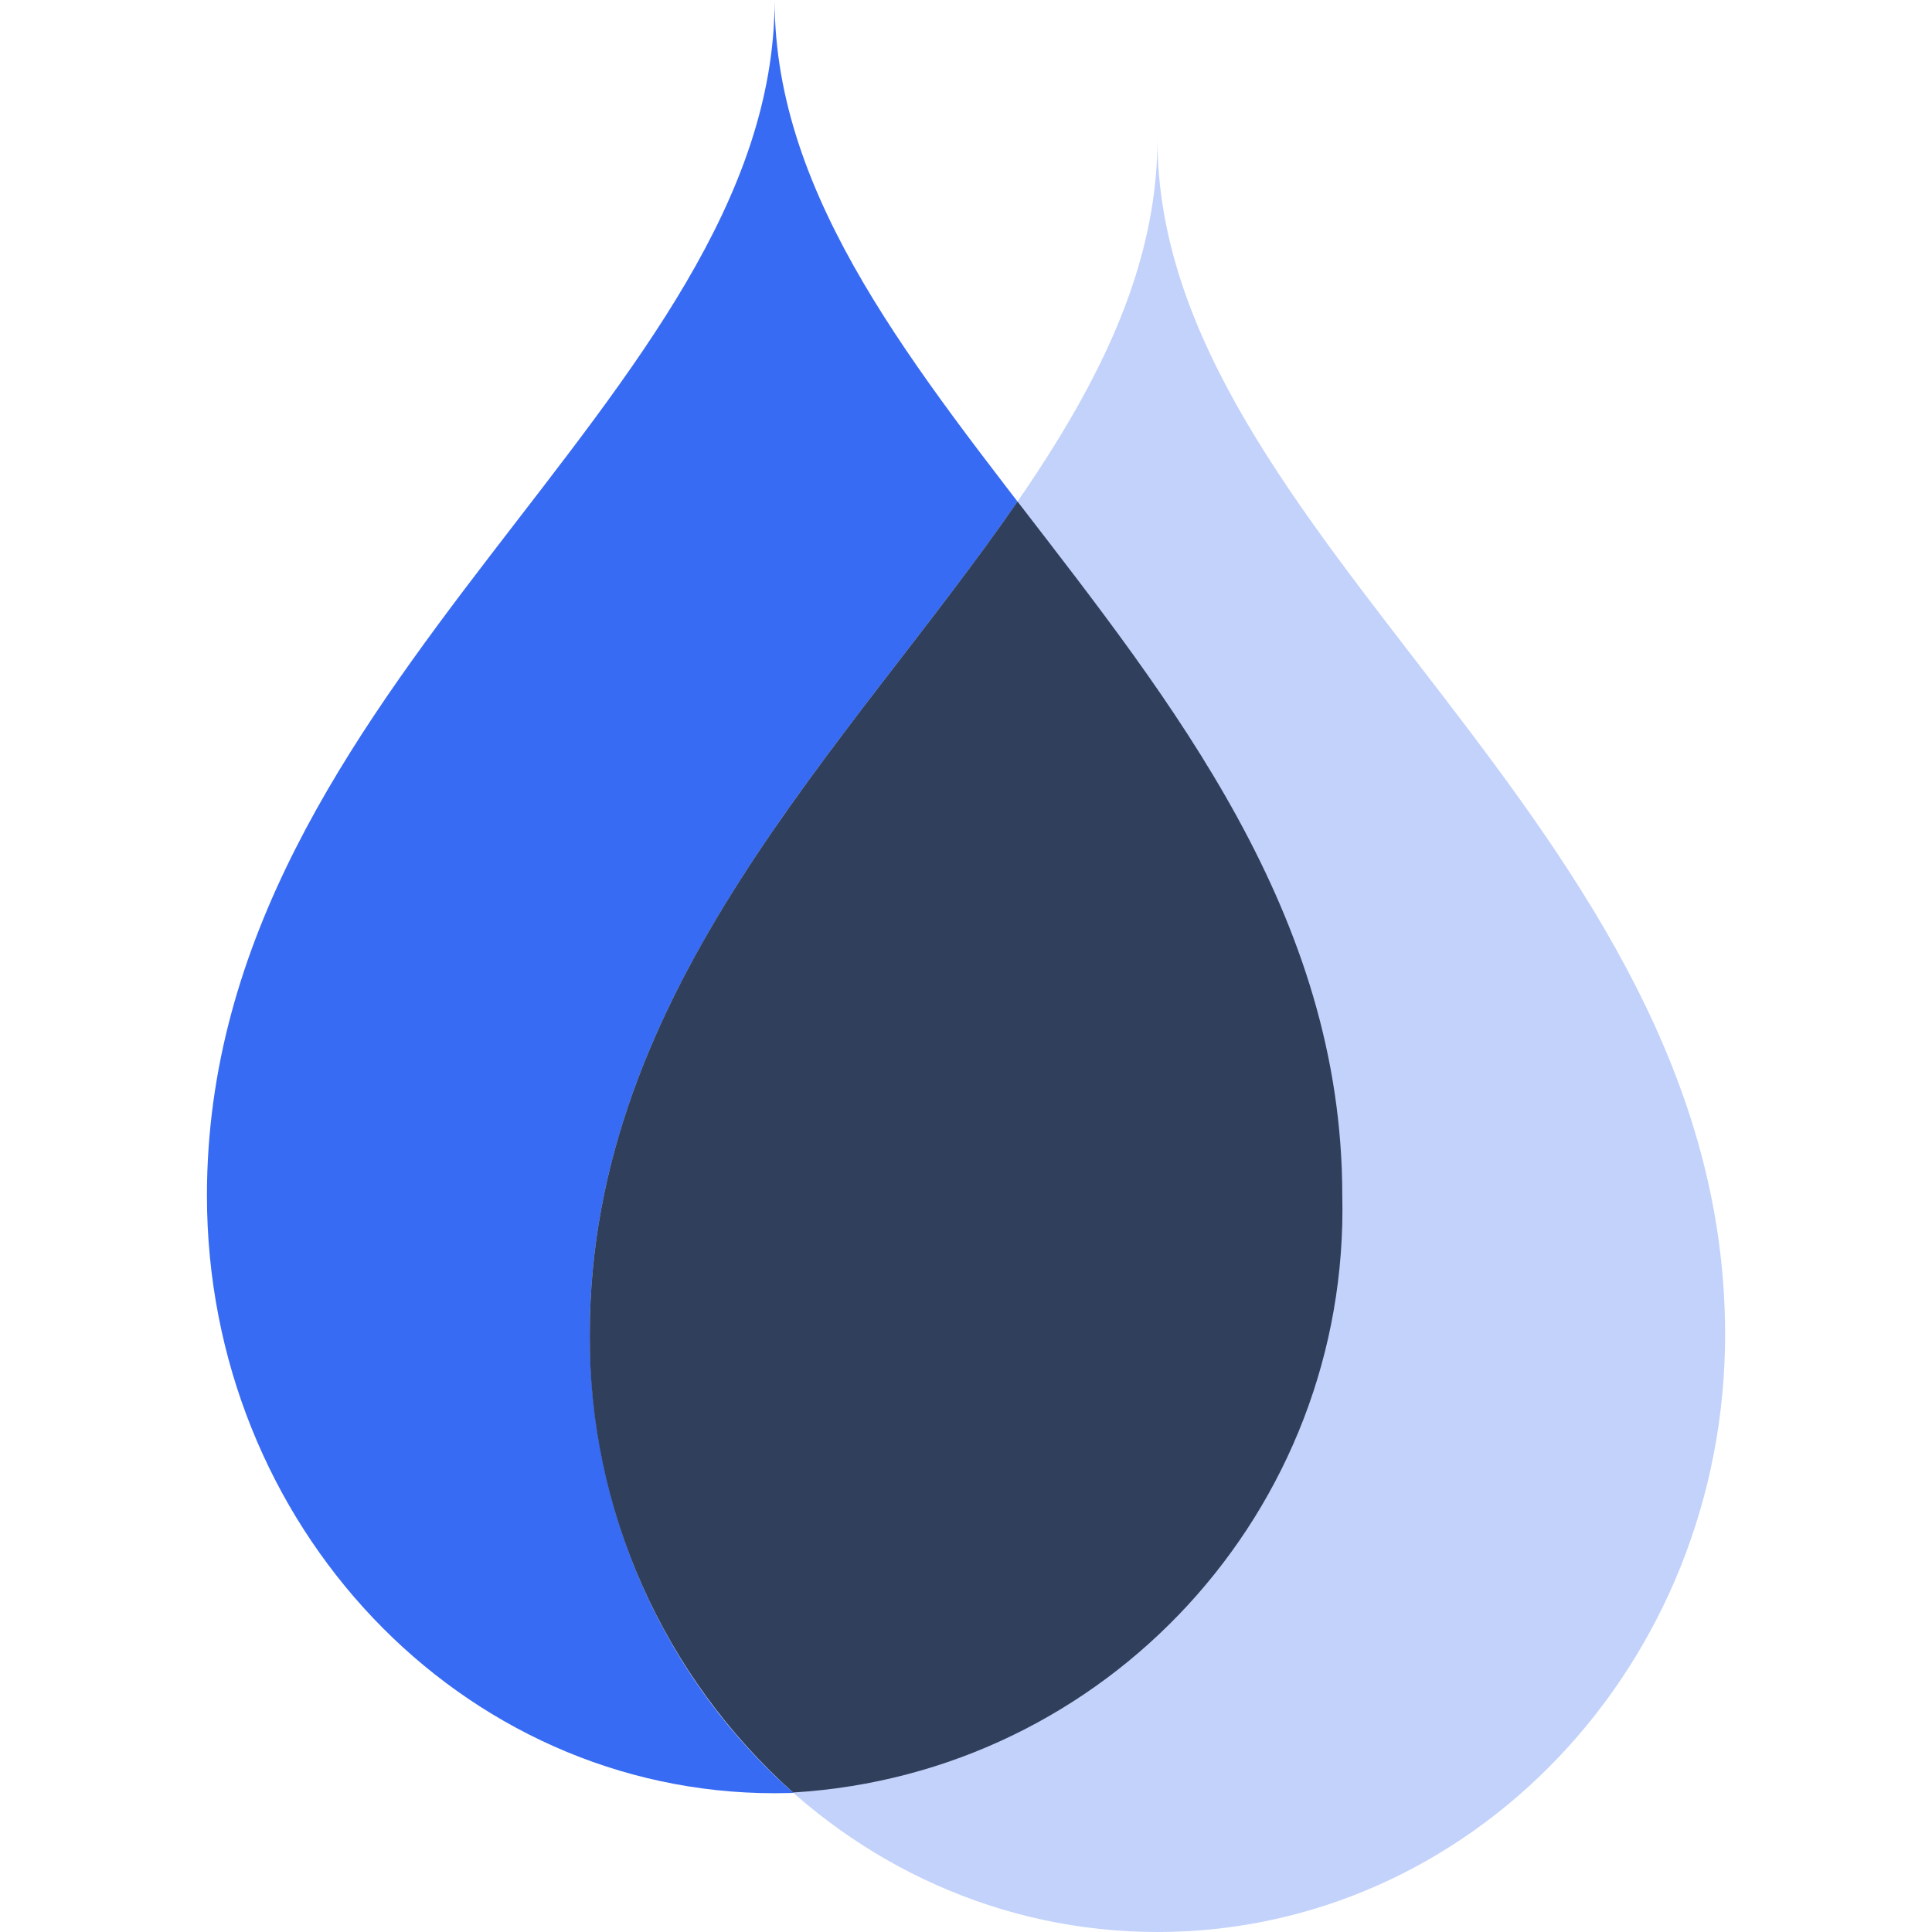
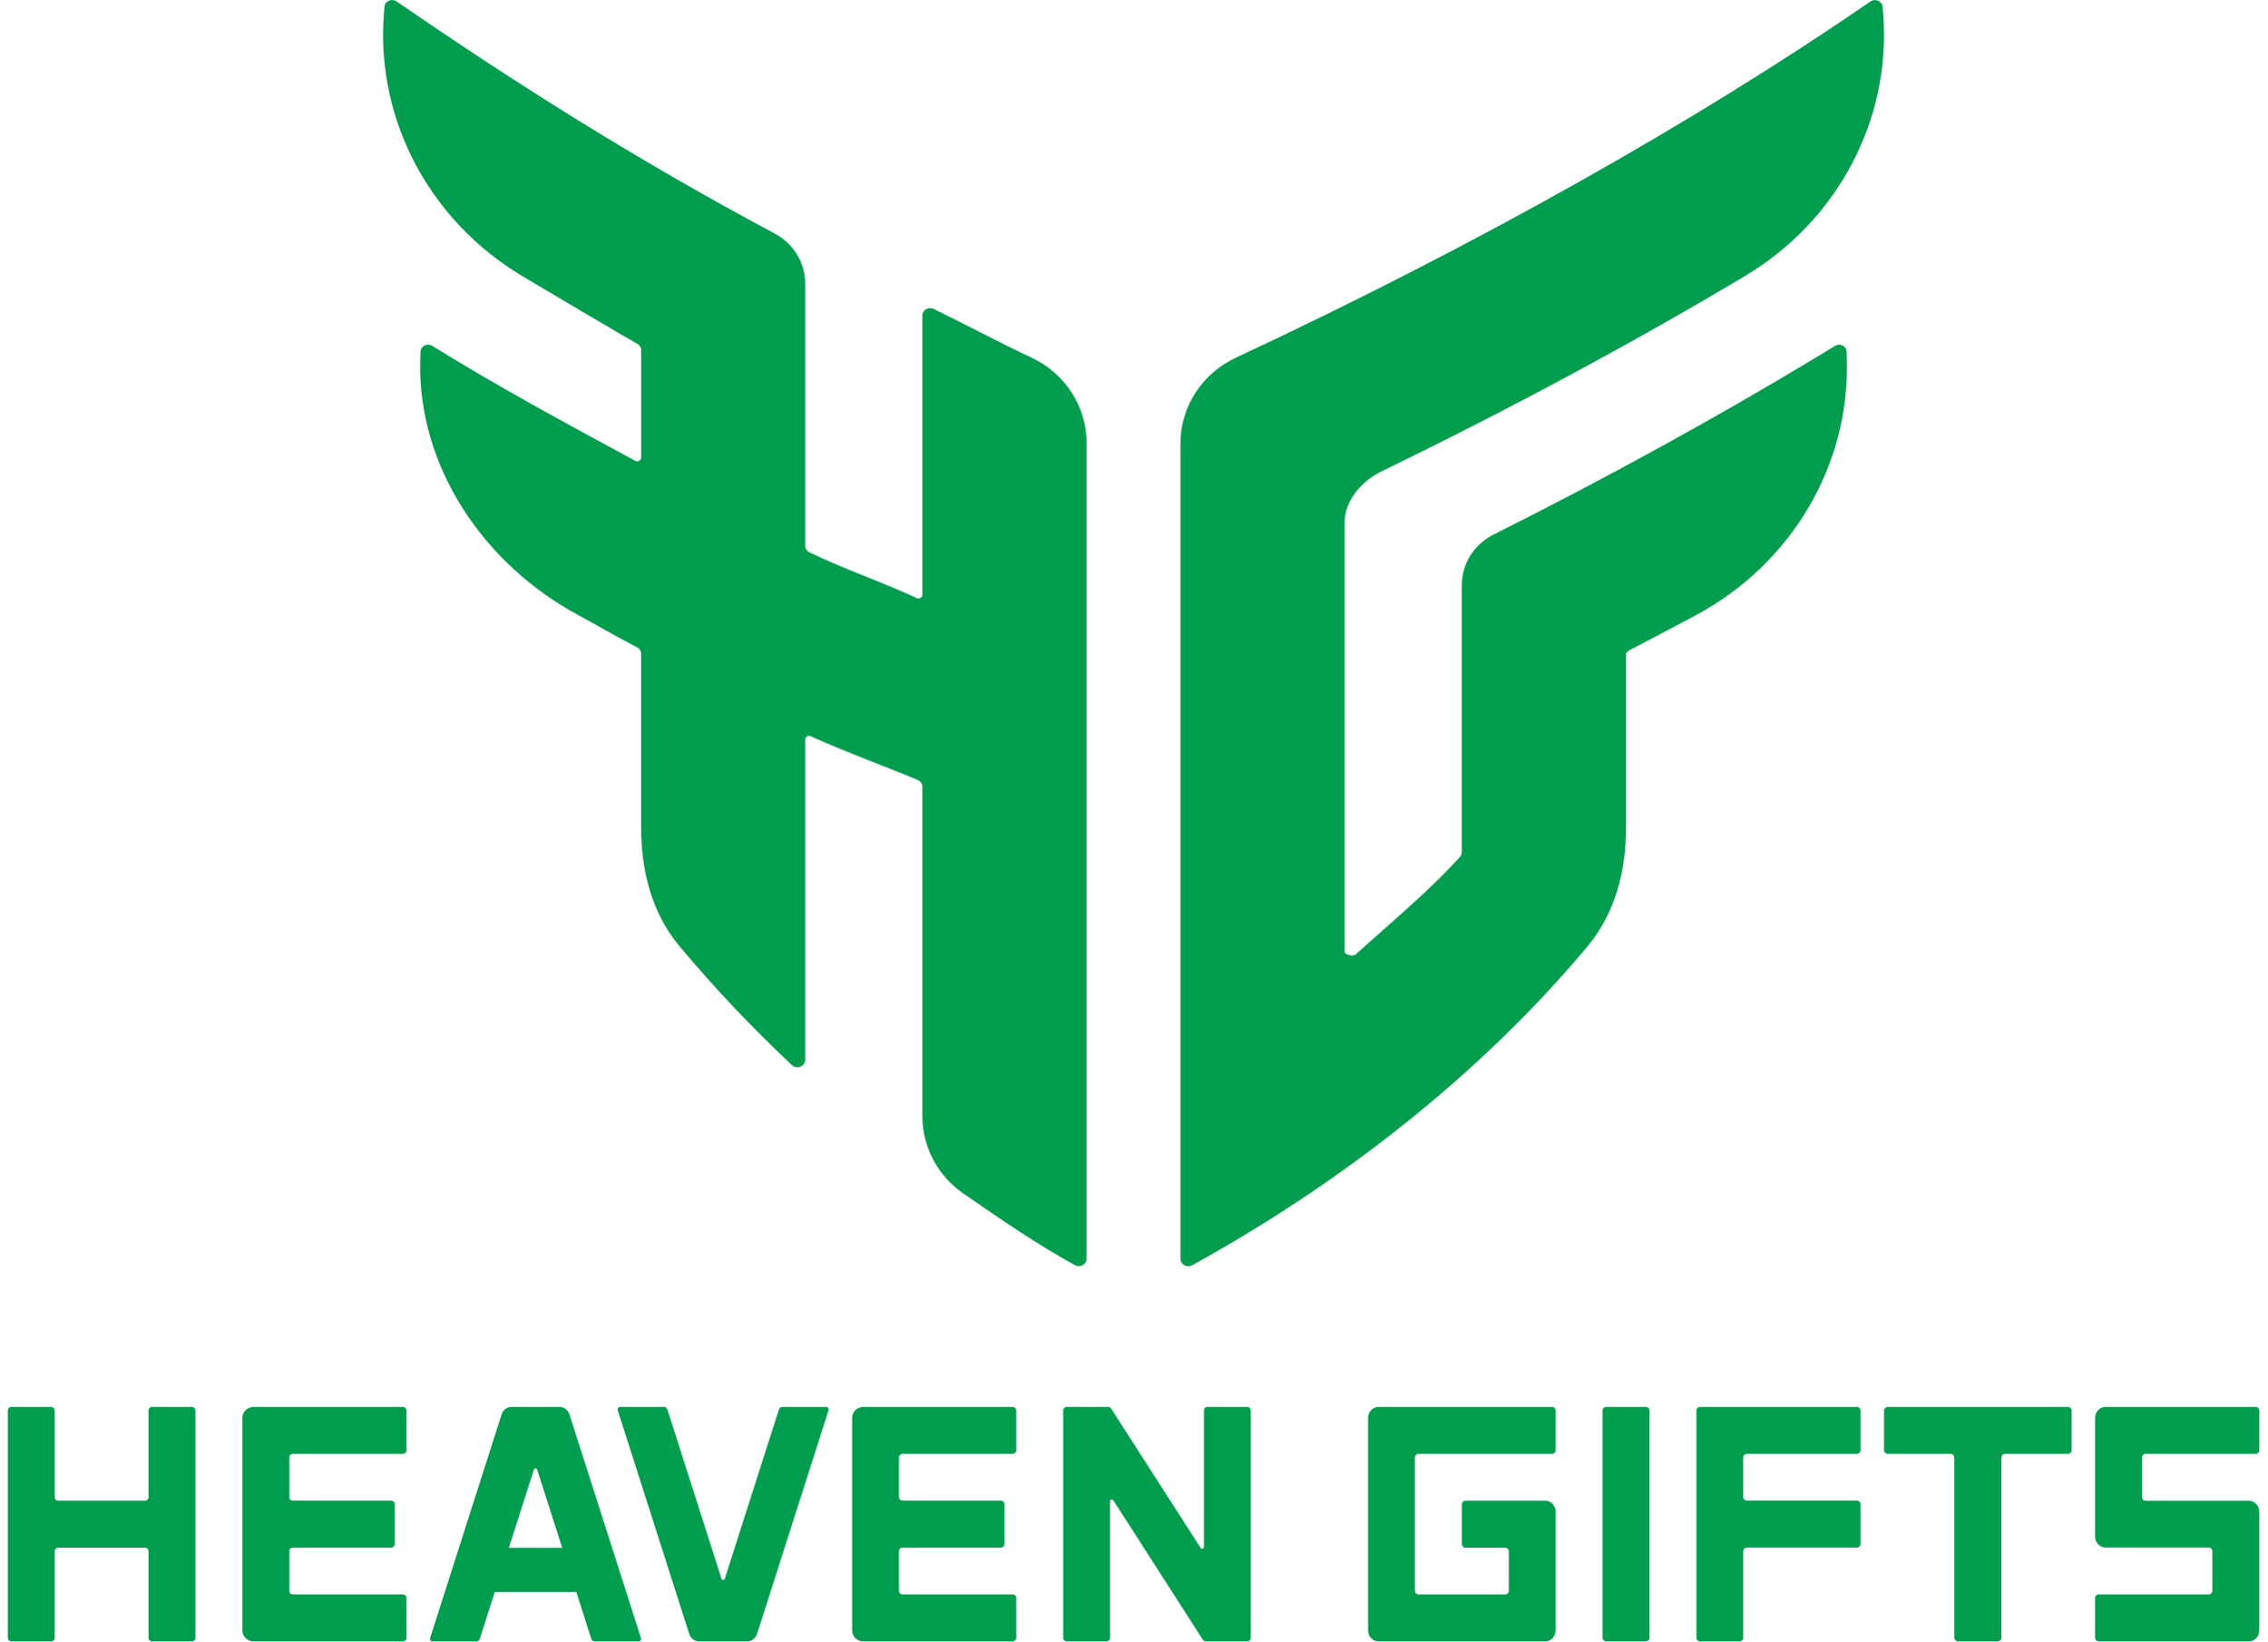
- <svg xmlns="http://www.w3.org/2000/svg" width="32" height="32" class="icon" viewBox="0 0 1024 1024">
-   <path fill="#386BF3" d="M410.558.109c0 210.974-300.876 361.752-300.876 633.548 0 174.943 134.704 316.787 300.876 316.787s300.877-141.817 300.877-316.787C711.408 361.752 410.558 210.974 410.558.109" />
-   <path fill="#C3D2FB" d="M613.469 73.665c0 211.055-300.877 361.914-300.877 633.547C312.592 882.156 447.296 1024 613.47 1024s300.876-141.817 300.876-316.788C914.29 435.58 613.469 284.72 613.469 73.665" />
-   <path fill="#303F5B" d="M312.592 707.212c0-183.713 137.636-312.171 226.723-441.39 81.702 106.112 172.12 218.74 172.12 367.726A309.755 309.755 0 0 1 420.36 950.064a323.1 323.1 0 0 1-107.769-242.852z" />
+ <svg xmlns="http://www.w3.org/2000/svg" width="145px" height="105px" viewBox="0 0 145 105" version="1.1">
+   <g id="页面-1" stroke="none" stroke-width="1" fill="none" fill-rule="evenodd">
+     <g id="Announcement-" transform="translate(-888, -80)" fill="#009D4E" fill-rule="nonzero">
+       <g id="new-logo" transform="translate(887, 80)">
+         <g id="Group" transform="translate(1.5, 0)">
+           <path d="M9.222,90 C9.099,90 9,90.105 9,90.235 L9,95.767 C9,95.897 8.901,96.002 8.778,96.002 L3.222,96.002 C3.099,96.002 3,95.897 3,95.767 L3,90.235 C3,90.105 2.901,90 2.778,90 L0.222,90 C0.1,90 0,90.105 0,90.235 L0,104.765 C0,104.894 0.1,105 0.222,105 L2.778,105 C2.901,105 3,104.894 3,104.765 L3,99.242 C3,99.112 3.099,99.007 3.222,99.007 L8.778,99.007 C8.901,99.007 9,99.112 9,99.242 L9,104.765 C9,104.894 9.099,105 9.222,105 L11.778,105 C11.901,105 12,104.894 12,104.765 L12,90.235 C12,90.105 11.901,90 11.778,90 L9.222,90 Z M25.5,90.235 C25.5,90.105 25.392,90 25.26,90 L15.721,90 C15.323,90 15,90.316 15,90.706 L15,104.293 C15,104.684 15.323,105 15.721,105 L25.26,105 C25.392,105 25.5,104.894 25.5,104.765 L25.5,102.231 C25.5,102.101 25.392,101.996 25.26,101.996 L18.236,101.996 C18.103,101.996 17.995,101.891 17.995,101.76 L17.995,99.237 C17.995,99.108 18.103,99.002 18.236,99.002 L24.507,99.002 C24.64,99.002 24.748,98.897 24.748,98.767 L24.748,96.232 C24.748,96.103 24.64,95.997 24.507,95.997 L18.236,95.997 C18.103,95.997 17.995,95.892 17.995,95.762 L17.995,93.239 C17.995,93.109 18.103,93.004 18.236,93.004 L25.26,93.004 C25.392,93.004 25.5,92.898 25.5,92.768 L25.5,90.235 Z M41.97,90 C42.066,90 42.152,90.065 42.183,90.161 L45.643,100.988 C45.678,101.094 45.822,101.094 45.856,100.988 L49.317,90.161 C49.347,90.065 49.433,90 49.53,90 L52.343,90 C52.45,90 52.526,90.111 52.492,90.217 L47.921,104.518 C47.829,104.806 47.572,105 47.282,105 L44.218,105 C43.928,105 43.671,104.806 43.579,104.518 L39.008,90.217 C38.974,90.111 39.05,90 39.157,90 Z M35.282,90 C35.572,90 35.829,90.194 35.921,90.482 L40.492,104.782 C40.526,104.89 40.45,105 40.343,105 L37.53,105 C37.433,105 37.348,104.935 37.317,104.84 L36.359,101.841 L31.142,101.841 L30.183,104.84 C30.152,104.935 30.067,105 29.97,105 L27.157,105 C27.05,105 26.974,104.89 27.008,104.782 L31.579,90.482 C31.671,90.194 31.928,90 32.218,90 Z M33.857,94.012 C33.822,93.905 33.678,93.905 33.644,94.012 L32.044,99.016 L35.456,99.016 Z M64.5,90.235 C64.5,90.105 64.392,90 64.26,90 L54.721,90 C54.323,90 54,90.316 54,90.706 L54,104.293 C54,104.684 54.323,105 54.721,105 L64.26,105 C64.392,105 64.5,104.894 64.5,104.765 L64.5,102.231 C64.5,102.101 64.392,101.996 64.26,101.996 L57.236,101.996 C57.103,101.996 56.995,101.891 56.995,101.76 L56.995,99.237 C56.995,99.108 57.103,99.002 57.236,99.002 L63.507,99.002 C63.64,99.002 63.748,98.897 63.748,98.767 L63.748,96.232 C63.748,96.103 63.64,95.997 63.507,95.997 L57.236,95.997 C57.103,95.997 56.995,95.892 56.995,95.762 L56.995,93.239 C56.995,93.109 57.103,93.004 57.236,93.004 L64.26,93.004 C64.392,93.004 64.5,92.898 64.5,92.768 L64.5,90.235 Z M76.5,98.964 C76.5,99.08 76.359,99.126 76.297,99.03 L70.566,90.103 C70.525,90.039 70.456,90 70.382,90 L67.722,90 C67.599,90 67.5,90.105 67.5,90.235 L67.5,104.765 C67.5,104.894 67.599,105 67.722,105 L70.278,105 C70.401,105 70.5,104.894 70.5,104.765 L70.5,96.036 C70.5,95.92 70.641,95.874 70.703,95.97 L76.434,104.897 C76.475,104.961 76.544,105 76.617,105 L79.278,105 C79.401,105 79.5,104.894 79.5,104.765 L79.5,90.235 C79.5,90.105 79.401,90 79.278,90 L76.722,90 C76.599,90 76.5,90.105 76.5,90.235 L76.5,98.964 Z M93.222,96.002 C93.099,96.002 93,96.108 93,96.239 L93,98.771 C93,98.901 93.099,99.007 93.222,99.007 L95.778,99.007 C95.901,99.007 96,99.112 96,99.242 L96,101.76 C96,101.891 95.901,101.996 95.778,101.996 L90.221,101.996 C90.099,101.996 90,101.891 90,101.76 L90,93.239 C90,93.109 90.099,93.004 90.221,93.004 L98.778,93.004 C98.9,93.004 99,92.898 99,92.768 L99,90.235 C99,90.105 98.9,90 98.778,90 L87.667,90 C87.299,90 87,90.317 87,90.708 L87,104.293 C87,104.684 87.298,105 87.666,105 L98.332,105 C98.701,105 99,104.683 99,104.291 L99,96.709 C99,96.318 98.702,96.002 98.334,96.002 L93.222,96.002 Z M102,104.765 C102,104.894 102.099,105 102.222,105 L104.778,105 C104.9,105 105,104.894 105,104.765 L105,90.235 C105,90.105 104.9,90 104.778,90 L102.222,90 C102.099,90 102,90.105 102,90.235 L102,104.765 Z M120.254,90 C120.114,90 120,90.105 120,90.235 L120,92.768 C120,92.898 120.114,93.004 120.254,93.004 L124.244,93.004 C124.384,93.004 124.498,93.109 124.498,93.239 L124.498,104.765 C124.498,104.894 124.611,105 124.751,105 L127.253,105 C127.393,105 127.507,104.894 127.507,104.765 L127.507,93.239 C127.507,93.109 127.62,93.004 127.76,93.004 L131.747,93.004 C131.887,93.004 132,92.898 132,92.768 L132,90.235 C132,90.105 131.887,90 131.747,90 L120.254,90 Z M118.5,90.235 C118.5,90.105 118.392,90 118.259,90 L108.241,90 C108.108,90 108,90.105 108,90.235 L108,104.765 C108,104.894 108.108,105 108.241,105 L110.755,105 C110.888,105 110.995,104.894 110.995,104.765 L110.995,99.235 C110.995,99.105 111.103,99 111.235,99 L118.259,99 C118.392,99 118.5,98.894 118.5,98.764 L118.5,96.231 C118.5,96.101 118.392,95.995 118.259,95.995 L111.235,95.995 C111.103,95.995 110.995,95.89 110.995,95.76 L110.995,93.239 C110.995,93.109 111.103,93.004 111.235,93.004 L118.259,93.004 C118.392,93.004 118.5,92.898 118.5,92.768 L118.5,90.235 Z M144,90.235 C144,90.105 143.901,90 143.778,90 L134.166,90 C133.798,90 133.5,90.316 133.5,90.706 L133.5,98.287 C133.5,98.677 133.798,98.993 134.166,98.993 L140.778,98.993 C140.901,98.993 141,99.099 141,99.229 L141,101.76 C141,101.891 140.901,101.996 140.778,101.996 L133.722,101.996 C133.6,101.996 133.5,102.101 133.5,102.231 L133.5,104.765 C133.5,104.894 133.6,105 133.722,105 L143.335,105 C143.702,105 144,104.684 144,104.293 L144,96.71 C144,96.32 143.702,96.004 143.335,96.004 L136.722,96.004 C136.6,96.004 136.5,95.899 136.5,95.769 L136.5,93.239 C136.5,93.109 136.6,93.004 136.722,93.004 L143.778,93.004 C143.901,93.004 144,92.898 144,92.768 L144,90.235 Z" id="Combined-Shape" />
+           <path d="M117.613,22.69 C117.611,22.63 117.61,22.57 117.608,22.509 C117.601,22.281 117.44,22.112 117.242,22.061 C117.229,22.058 117.217,22.056 117.205,22.054 C117.184,22.05 117.162,22.048 117.14,22.047 C117.051,22.047 116.96,22.068 116.873,22.121 C116.491,22.354 116.107,22.588 115.72,22.822 C109.394,26.644 102.447,30.473 95.018,34.199 C93.776,34.823 92.996,36.072 92.996,37.433 L92.996,54.494 C92.996,54.612 92.953,54.726 92.873,54.816 C90.921,56.996 88.377,59.079 86.209,61.055 C86.05,61.2 85.5,61.089 85.5,60.877 L85.5,33.411 C85.5,32.033 86.588,30.772 87.855,30.156 C96.224,26.09 104.039,21.873 111.108,17.656 C116.995,14.145 120.425,7.732 119.958,1.025 C119.944,0.835 119.931,0.644 119.916,0.454 C119.887,0.079 119.448,-0.121 119.132,0.096 C108.112,7.674 94.182,15.572 78.549,22.878 C76.384,23.89 75,26.015 75,28.354 L75,80.519 C75,80.89 75.412,81.126 75.743,80.943 C85.26,75.7 94.147,68.769 101.015,60.567 C102.817,58.416 103.5,55.716 103.5,52.94 L103.5,41.846 C103.5,41.671 103.884,41.511 104.042,41.428 C105.018,40.92 105.983,40.411 106.94,39.9 C107.324,39.698 107.683,39.507 107.997,39.338 C114.05,36.08 117.786,29.822 117.624,23.089 M59.213,19.758 C58.882,19.596 58.493,19.831 58.493,20.192 L58.493,38.038 C58.493,38.217 58.3,38.335 58.134,38.257 C56.07,37.291 53.271,36.315 51.271,35.331 C51.103,35.248 50.997,35.08 50.997,34.897 L50.997,18.134 C50.997,16.806 50.254,15.583 49.058,14.944 C39.833,10.022 31.984,4.988 24.857,0.088 C24.544,-0.126 24.113,0.073 24.085,0.444 C24.07,0.637 24.056,0.83 24.042,1.023 C23.574,7.743 27.022,14.156 32.923,17.673 C35.104,18.972 39.214,21.401 40.269,21.998 C40.417,22.082 40.508,22.234 40.508,22.401 C40.507,22.791 40.507,25.552 40.507,29.266 C40.506,29.451 40.301,29.568 40.135,29.478 C35.593,27.027 31.054,24.561 27.147,22.121 C26.826,21.92 26.404,22.138 26.393,22.51 C26.386,22.703 26.381,22.896 26.376,23.09 C26.215,29.823 30.417,36.081 36.472,39.34 C37.507,39.896 38.825,40.676 40.241,41.406 C40.404,41.49 40.505,41.656 40.505,41.836 C40.505,47.848 40.505,52.921 40.505,52.921 C40.505,55.692 41.168,58.39 42.967,60.539 C45.204,63.213 47.606,65.752 50.155,68.141 C50.471,68.437 50.997,68.216 50.997,67.79 L50.997,47.315 C50.997,47.136 51.189,47.018 51.355,47.096 C53.11,47.923 57.194,49.444 58.215,49.908 C58.386,49.986 58.493,50.152 58.493,50.336 L58.493,71.402 C58.493,73.371 59.472,75.22 61.123,76.356 C63.51,77.999 65.7,79.529 68.256,80.937 C68.587,81.12 69,80.883 69,80.512 L69,28.343 C69,26.014 67.632,23.891 65.477,22.879 C63.397,21.901 61.095,20.678 59.213,19.758 Z" id="Combined-Shape" />
+         </g>
+       </g>
+     </g>
+   </g>
</svg>
